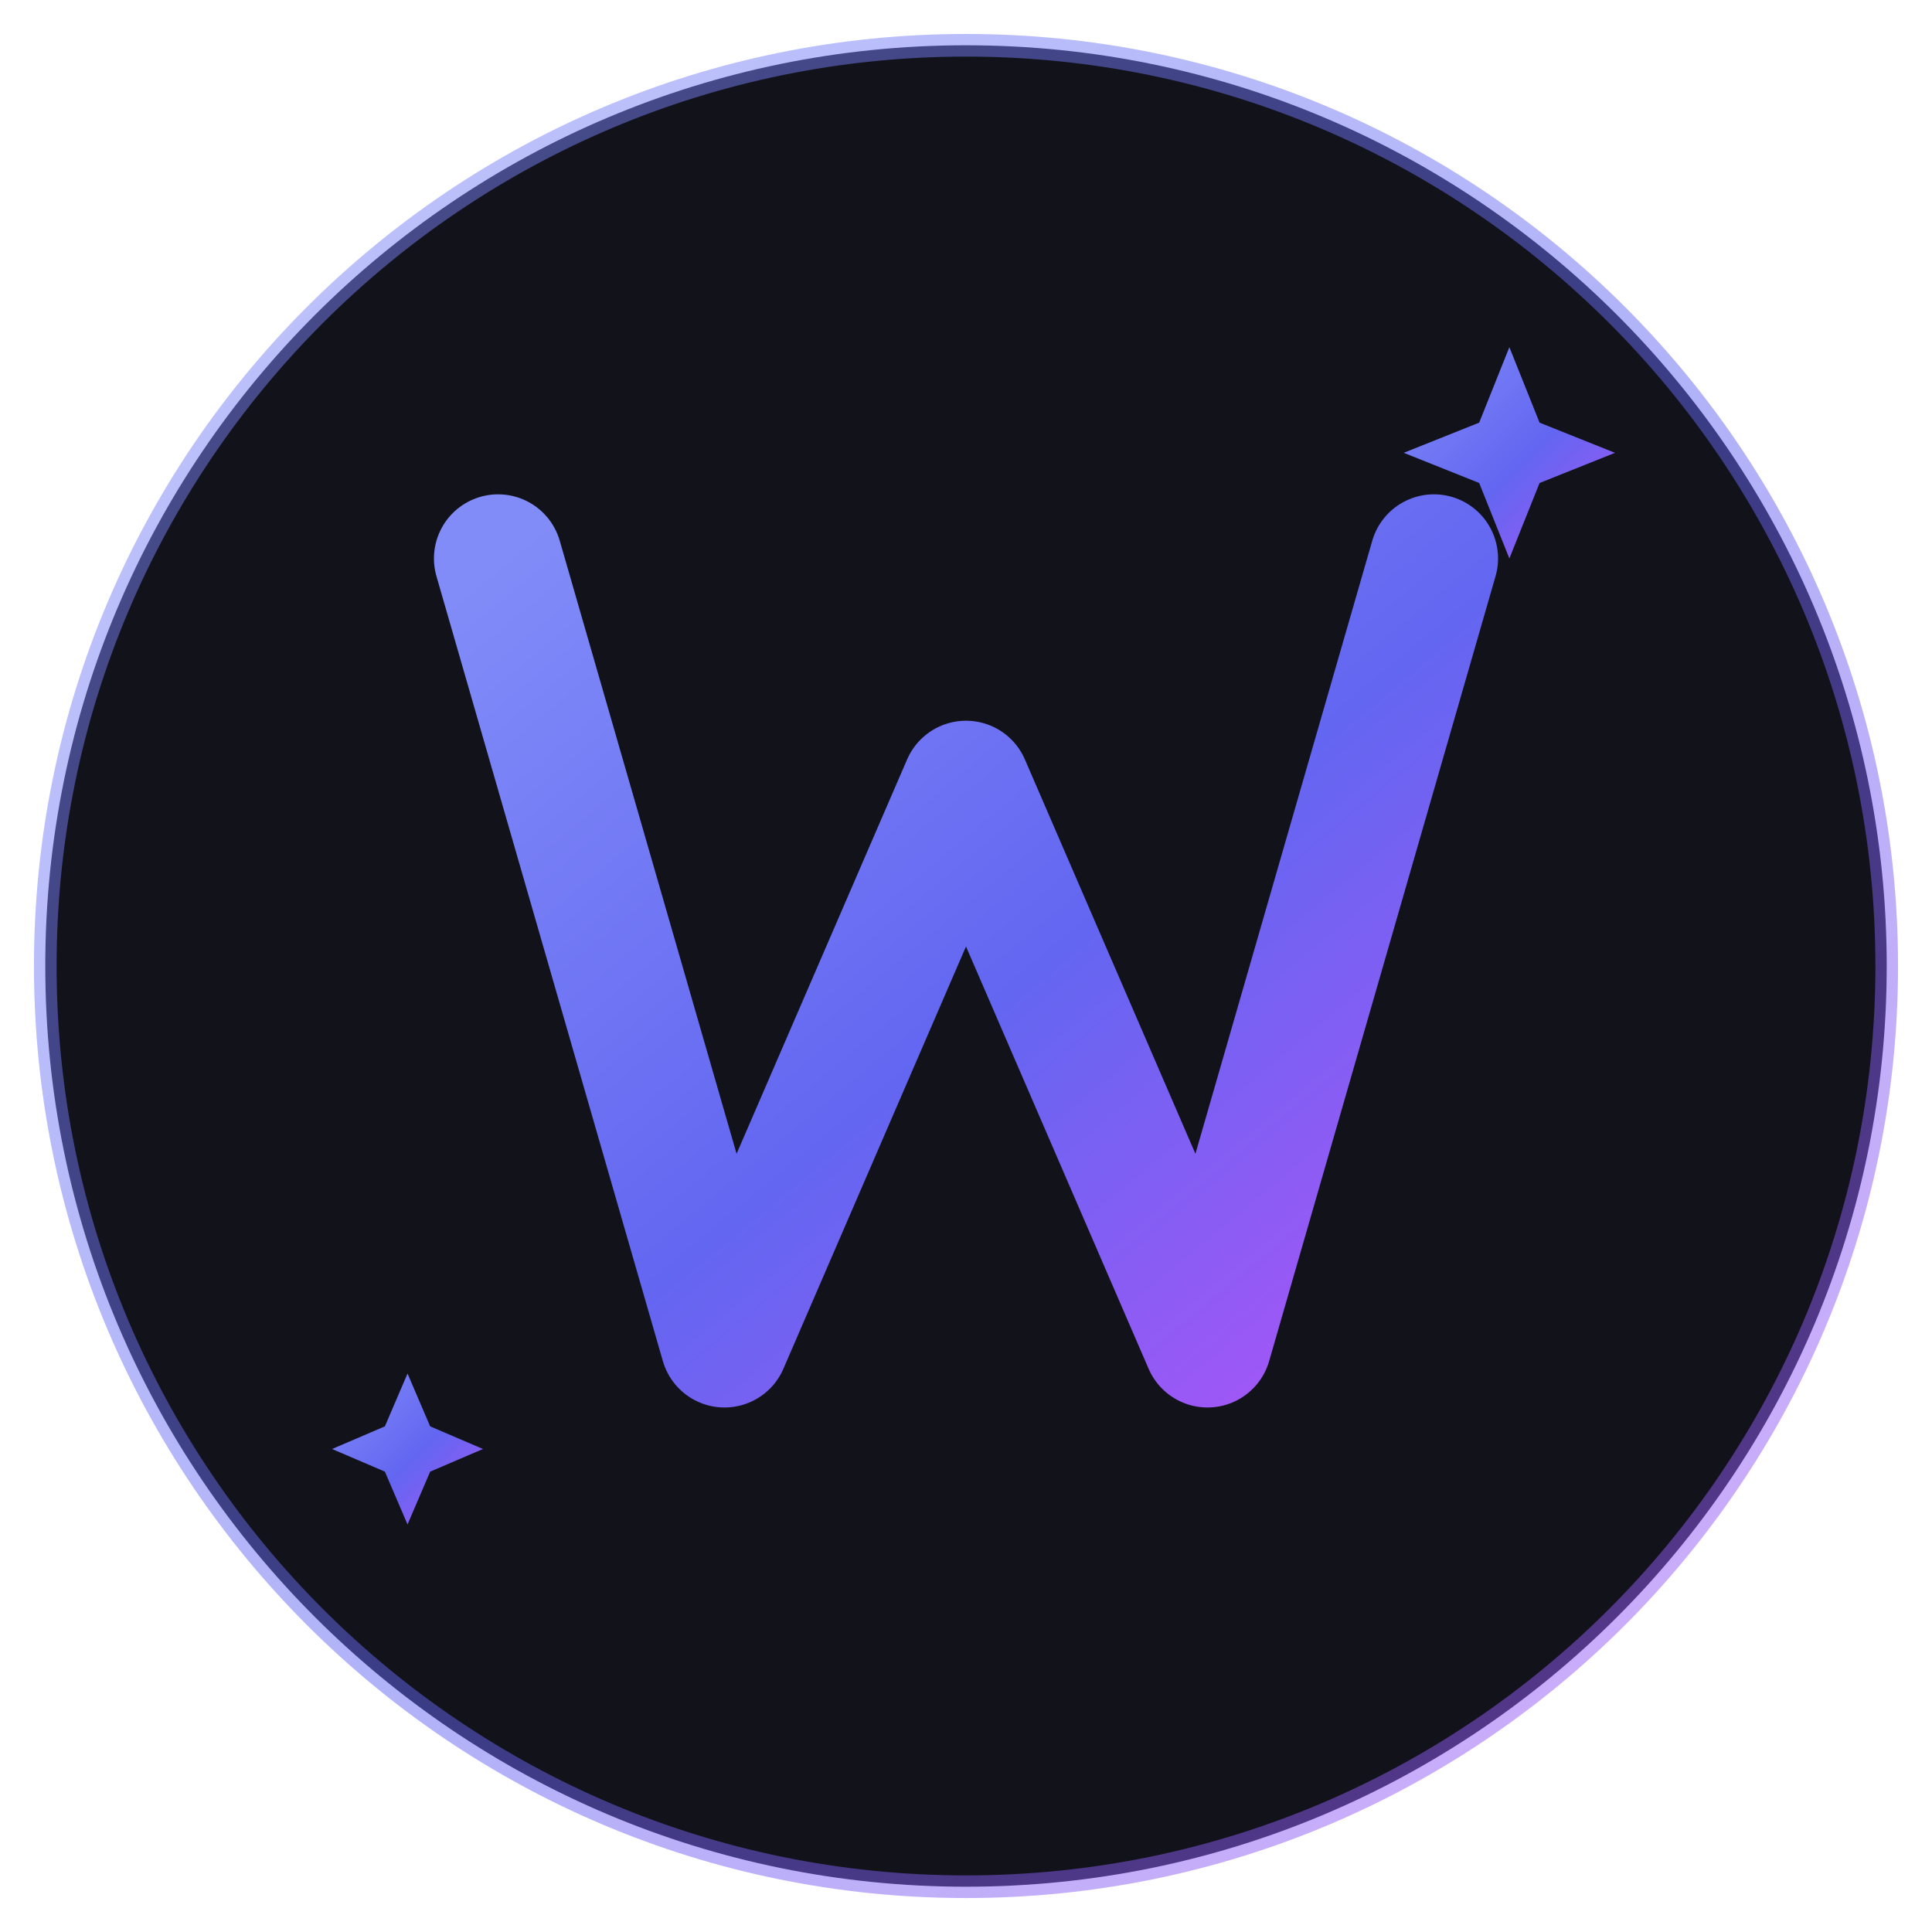
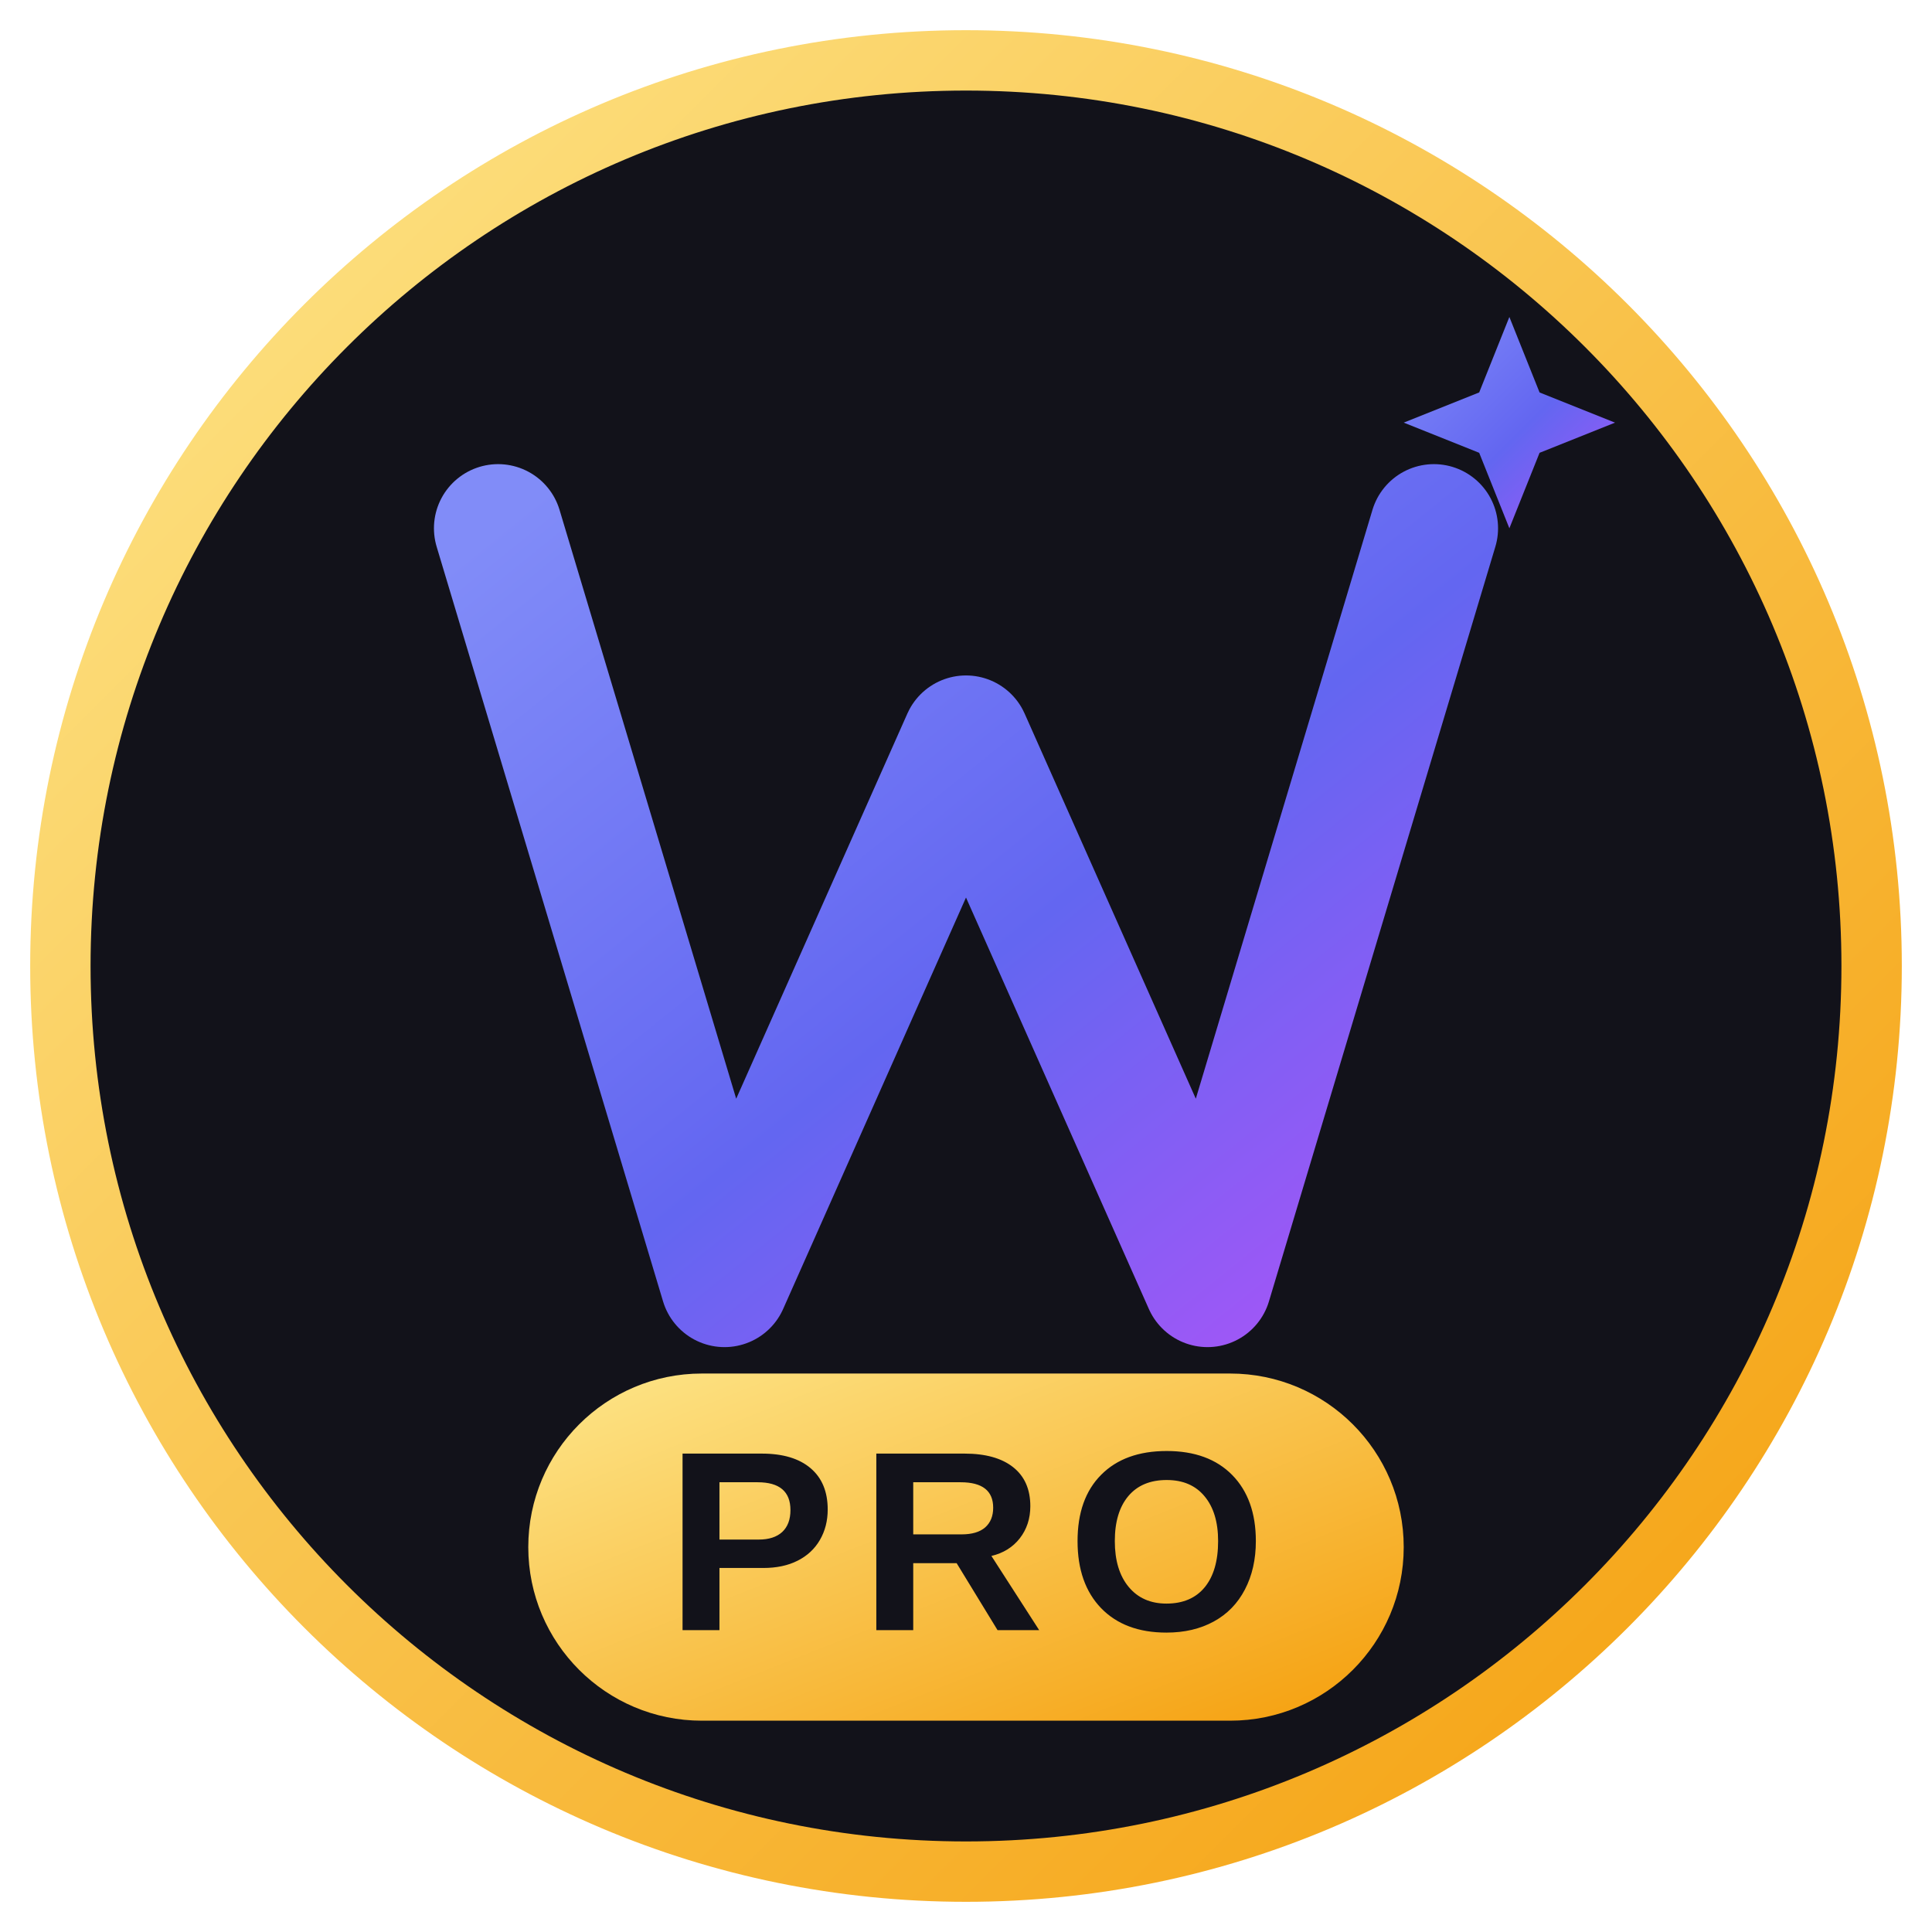
<svg xmlns="http://www.w3.org/2000/svg" viewBox="0 0 256 256">
  <defs>
    <linearGradient id="mark" x1="0%" y1="0%" x2="100%" y2="100%">
      <stop offset="0%" stop-color="#818CF8" />
      <stop offset="55%" stop-color="#6366F1" />
      <stop offset="100%" stop-color="#A855F7" />
    </linearGradient>
+     <linearGradient id="gold" x1="0%" y1="0%" x2="100%" y2="100%">
+       <stop offset="0%" stop-color="#FDE68A" />
+       <stop offset="100%" stop-color="#F59E0B" />
+     </linearGradient>
  </defs>
-   <circle cx="128" cy="128" r="122" fill="#12121A" />
-   <circle cx="128" cy="128" r="122" fill="none" stroke="url(#mark)" stroke-width="3" opacity="0.5" />
-   <path d="M 66 74 L 96 178 L 128 104 L 160 178 L 190 74" fill="none" stroke="url(#mark)" stroke-width="17" stroke-linecap="round" stroke-linejoin="round" />
-   <path d="M 200 46 L 204 56 L 214 60 L 204 64 L 200 74 L 196 64 L 186 60 L 196 56 Z" fill="url(#mark)" />
-   <path d="M 54 182 L 57 189 L 64 192 L 57 195 L 54 202 L 51 195 L 44 192 L 51 189 Z" fill="url(#mark)" />
+   <circle cx="128" cy="128" r="120" fill="#12121A" />
+   <circle cx="128" cy="128" r="120" fill="none" stroke="url(#gold)" stroke-width="8" />
+   <path d="M 66 70 L 96 170 L 128 98 L 160 170 L 190 70" fill="none" stroke="url(#mark)" stroke-width="17" stroke-linecap="round" stroke-linejoin="round" />
+   <path d="M 200 42 L 204 52 L 214 56 L 204 60 L 200 70 L 196 60 L 186 56 L 196 52 Z" fill="url(#mark)" />
+   <rect x="70" y="182" width="116" height="46" rx="23" fill="url(#gold)" />
+   <text x="128" y="216" text-anchor="middle" font-family="Arial, Helvetica, DejaVu Sans, sans-serif" font-size="34" font-weight="bold" fill="#12121A" letter-spacing="3">PRO</text>
</svg>
